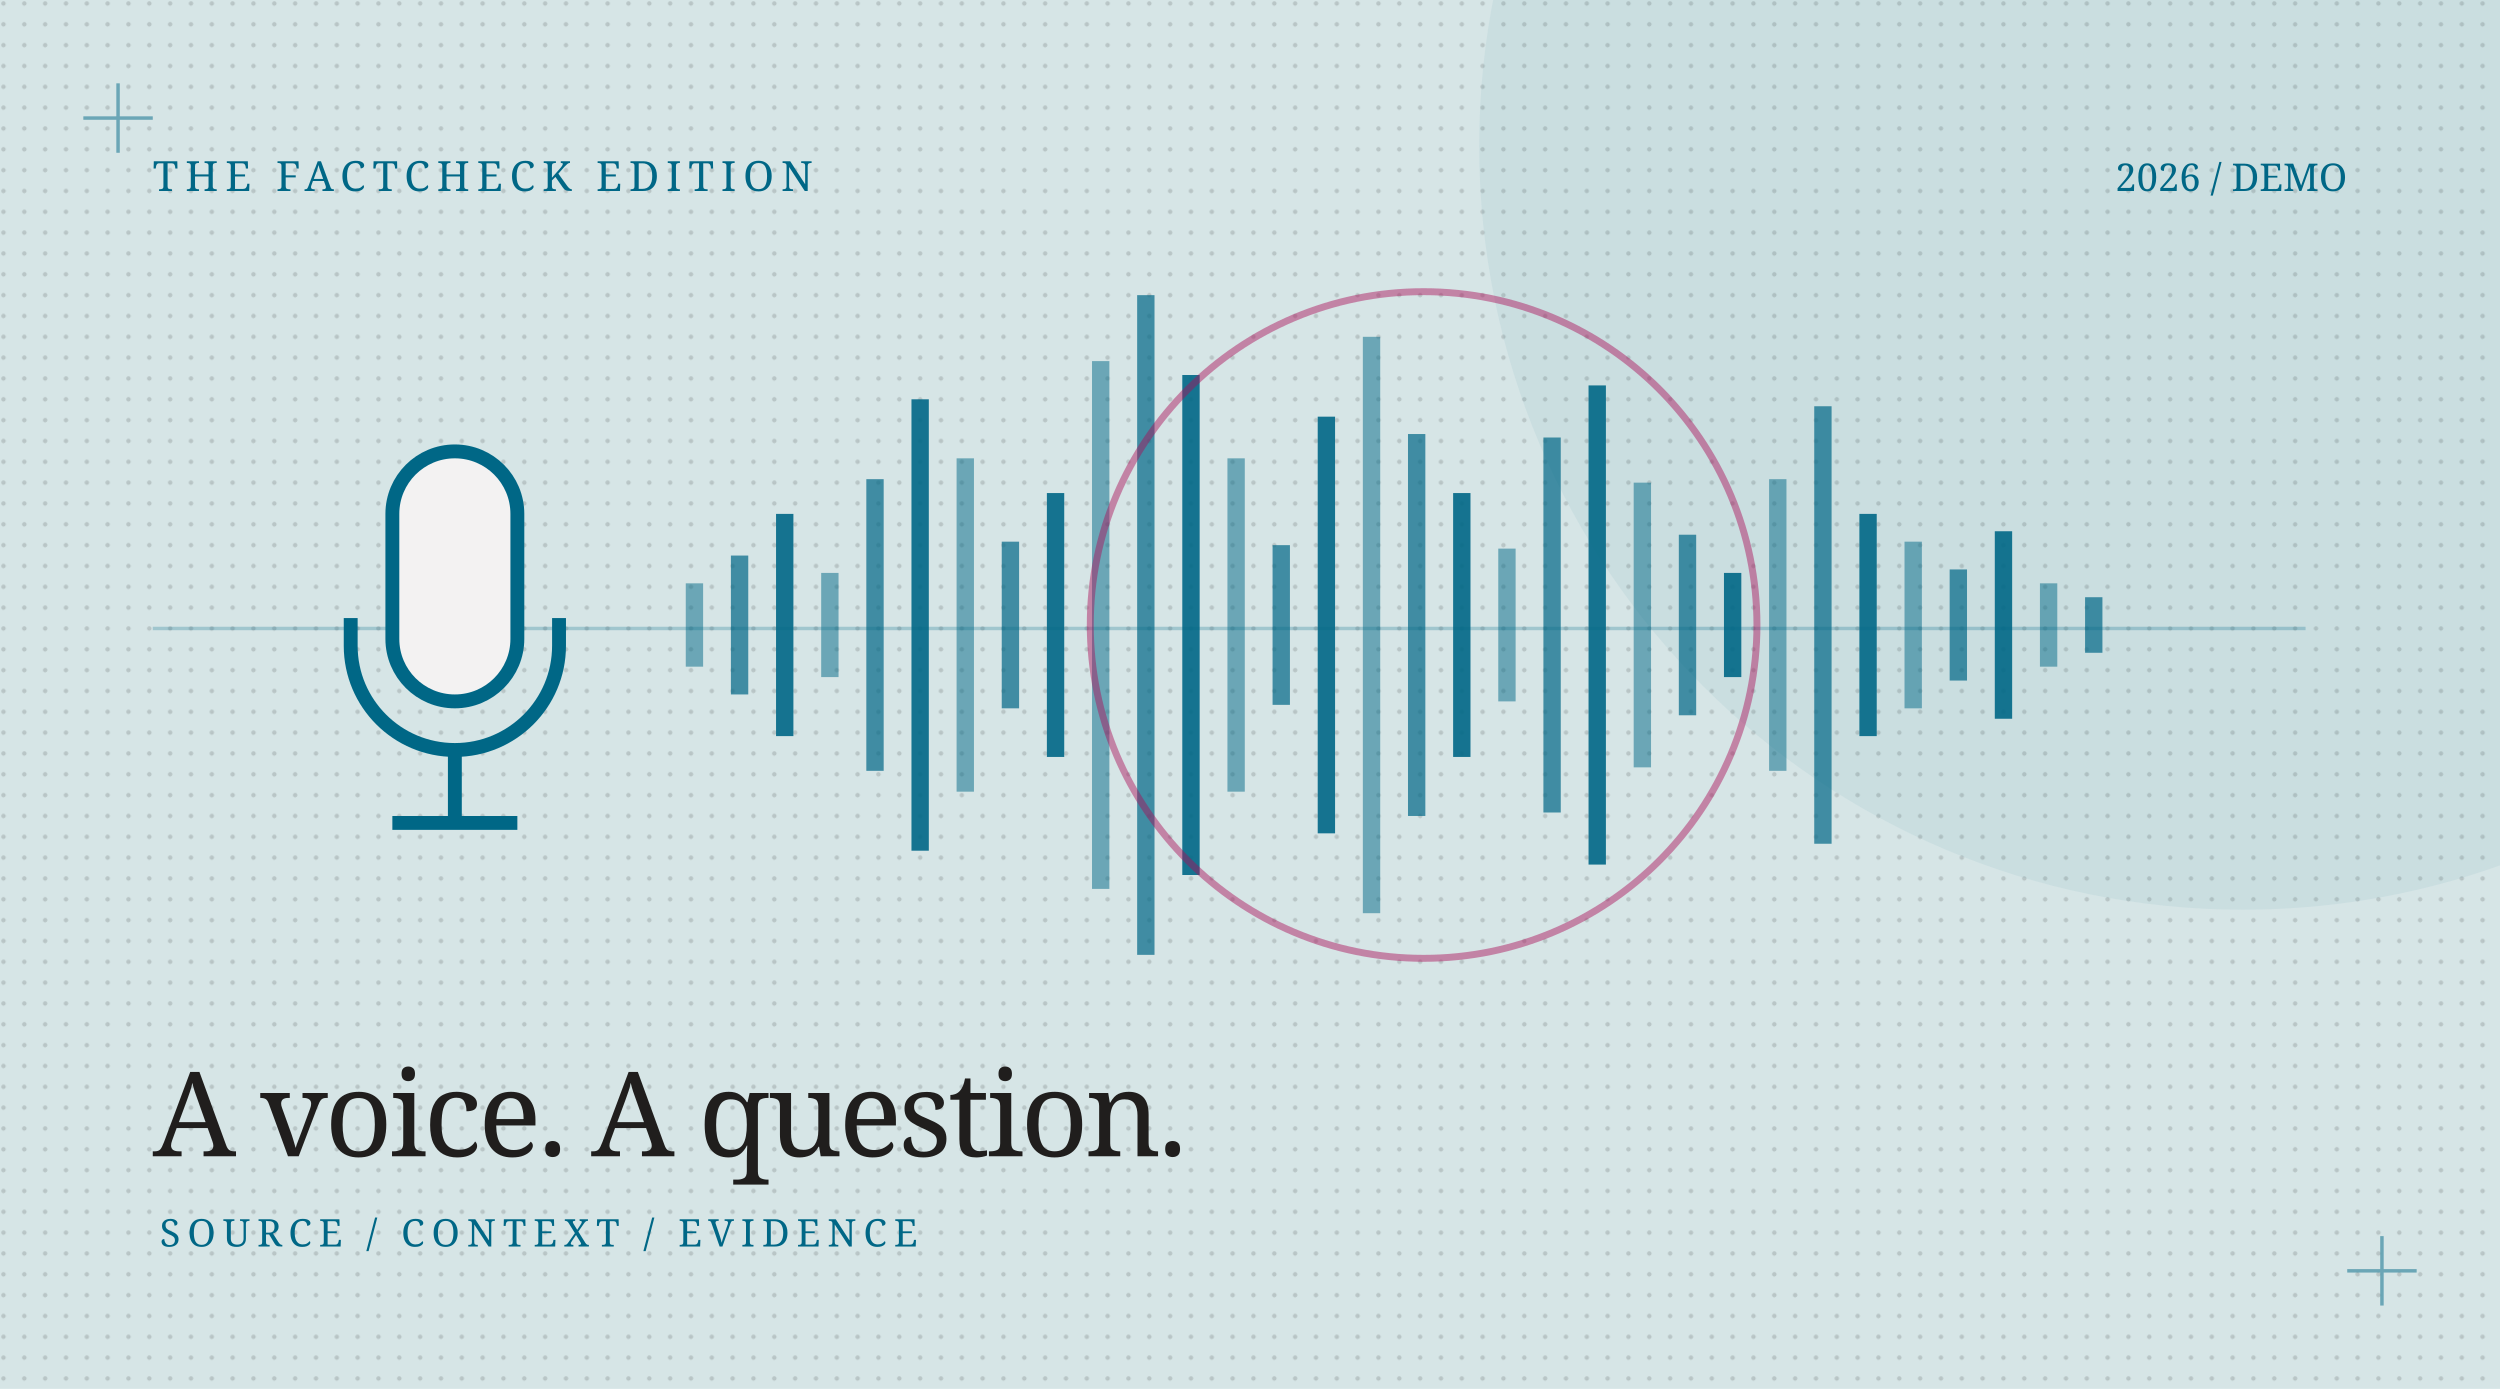
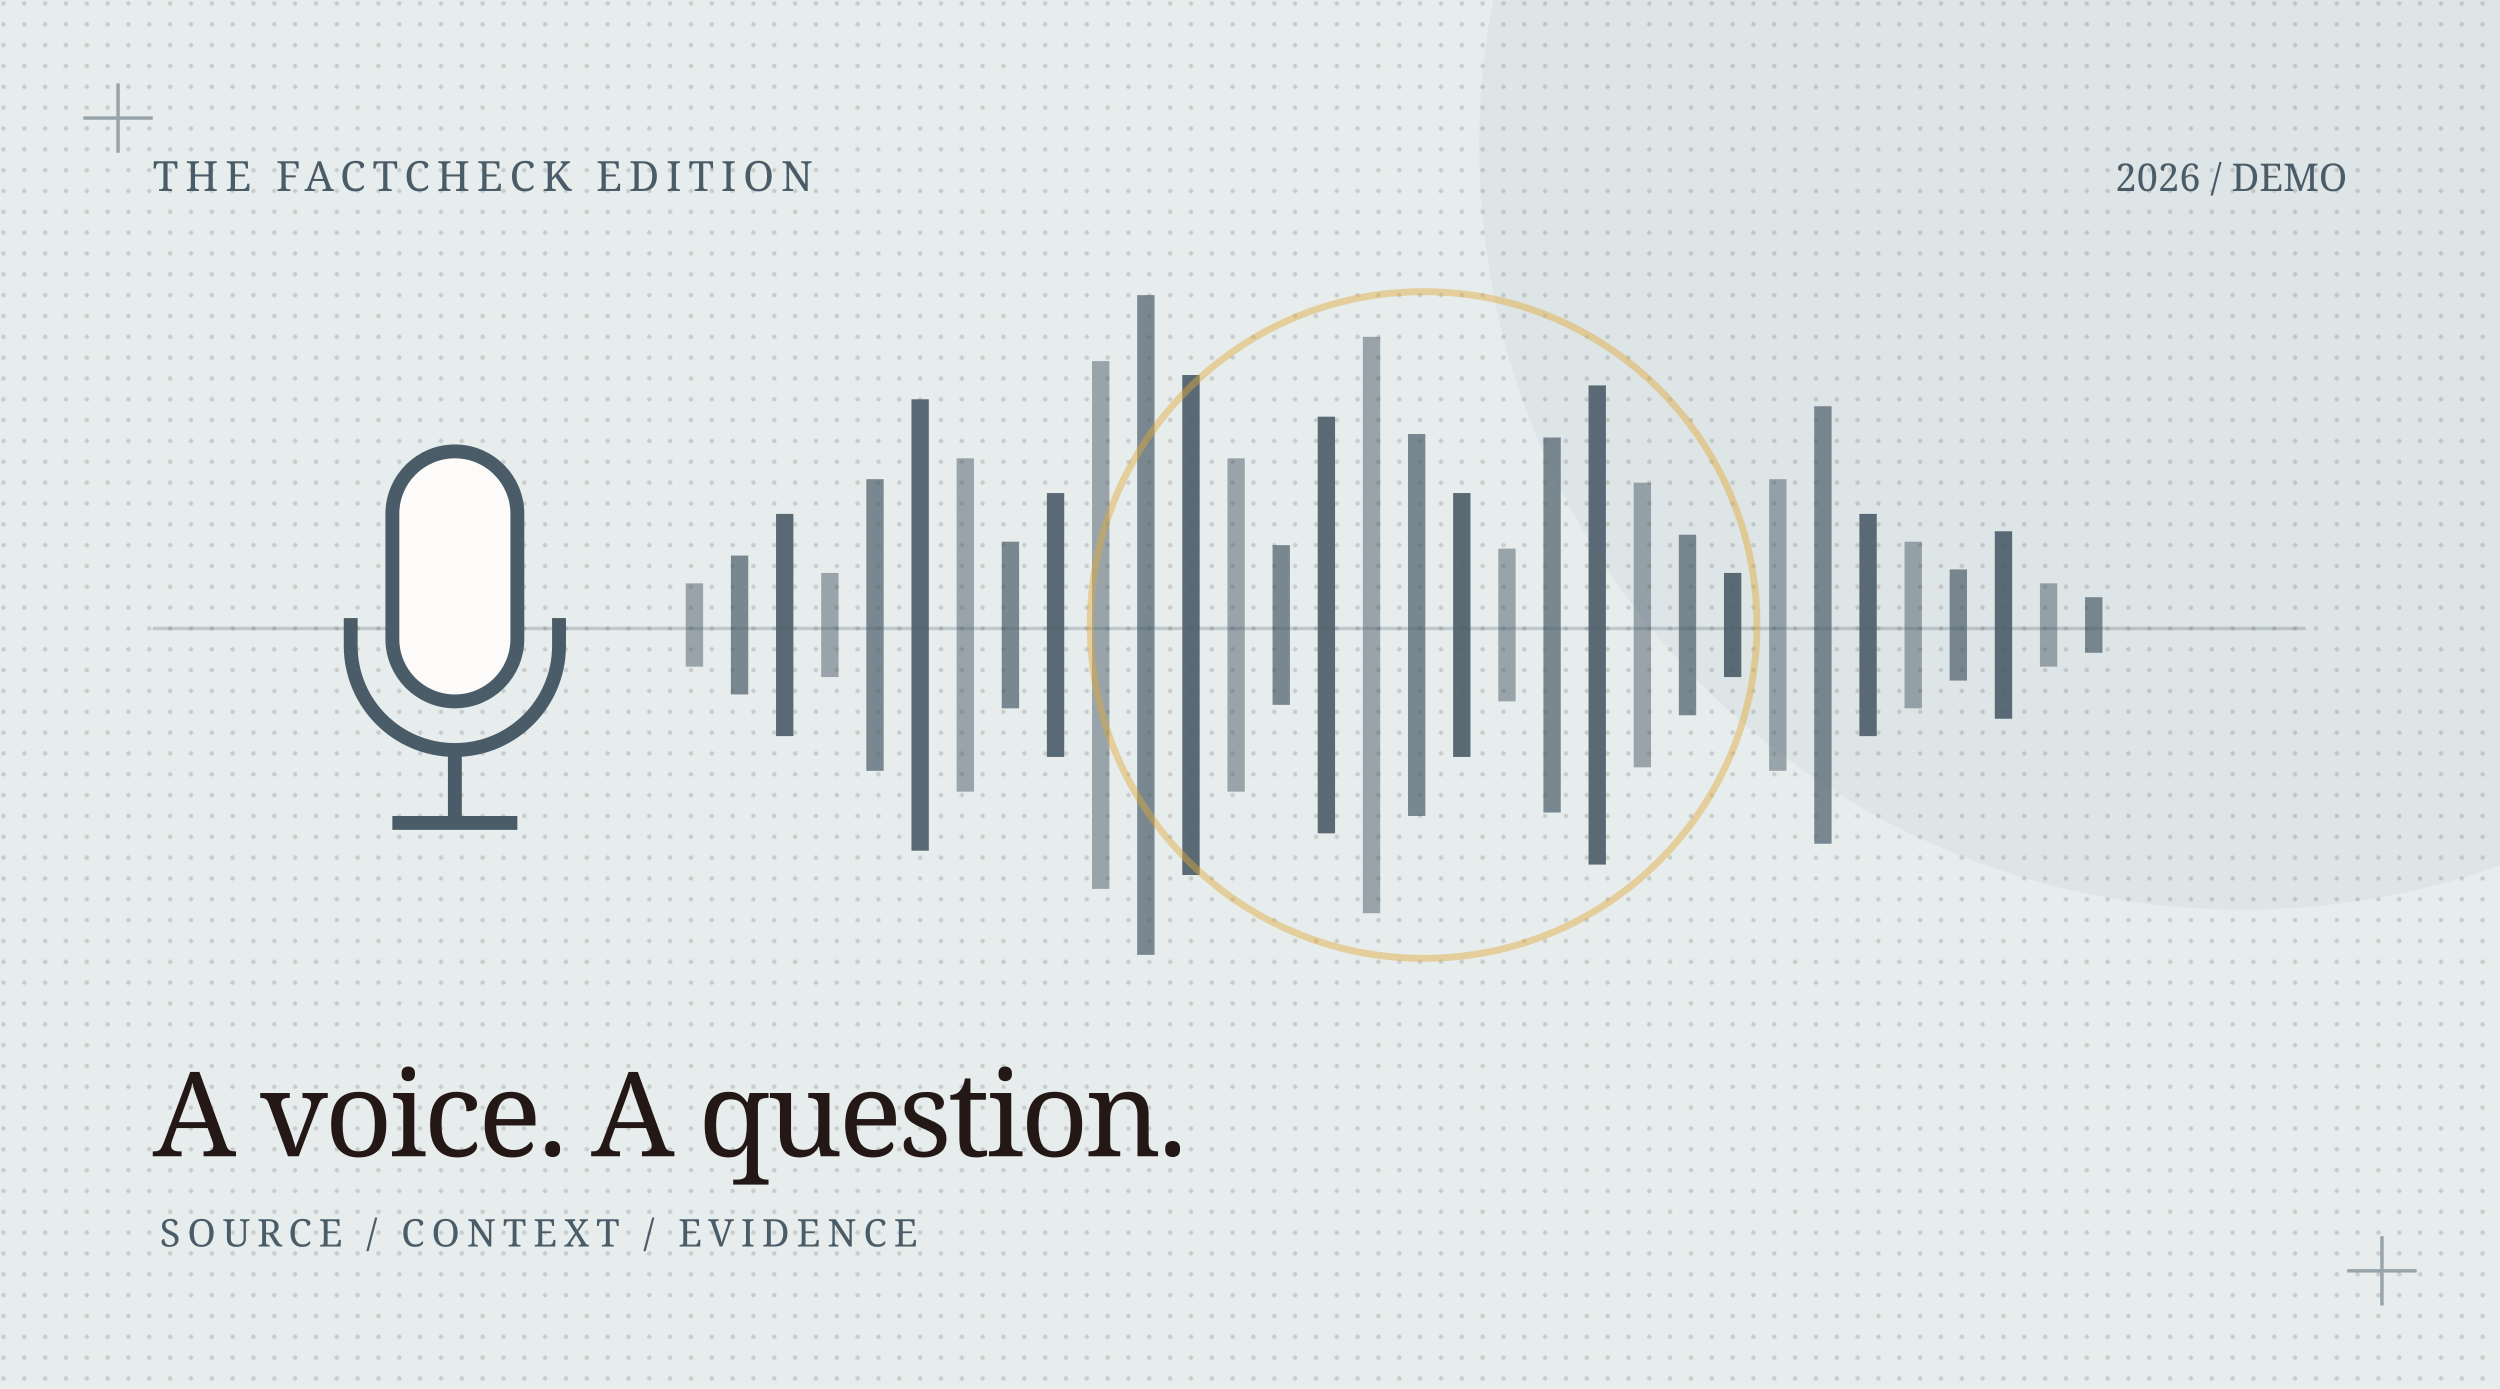
<svg xmlns="http://www.w3.org/2000/svg" viewBox="0 0 720 400" role="img" aria-labelledby="title">
  <defs>
    <pattern id="dots" width="6" height="6" patternUnits="userSpaceOnUse">
-       <circle cx="1" cy="1" r=".65" fill="#201e1d" opacity=".16" />
+       <circle cx="1" cy="1" r=".65" fill="#231815" opacity=".16" />
    </pattern>
  </defs>
-   <path fill="#d6e5e6" d="M0 0h720v400H0z" />
+   <path fill="#e7eded" d="M0 0h720v400H0z" />
  <path fill="url(#dots)" d="M0 0h720v400H0z" />
-   <circle cx="646" cy="42" r="220" fill="#006786" opacity=".055" />
-   <g stroke="#006786" stroke-width="1" opacity=".5">
+   <circle cx="646" cy="42" r="220" fill="#4a5c68" opacity=".055" />
+   <g stroke="#4a5c68" stroke-width="1" opacity=".5">
    <path d="M24 34h20m-10-10v20M676 366h20m-10-10v20" />
  </g>
-   <text x="44" y="55" fill="#006786" font-family="Georgia,serif" font-size="12" letter-spacing="2">THE FACTCHECK EDITION</text>
-   <path d="M44 181h620" stroke="#006786" stroke-width="1" opacity=".25" />
-   <path d="M200 168v24" stroke="#006786" stroke-width="5" opacity="0.5" />
-   <path d="M213 160v40" stroke="#006786" stroke-width="5" opacity="0.7" />
-   <path d="M226 148v64" stroke="#006786" stroke-width="5" opacity="0.9" />
-   <path d="M239 165v30" stroke="#006786" stroke-width="5" opacity="0.5" />
-   <path d="M252 138v84" stroke="#006786" stroke-width="5" opacity="0.7" />
-   <path d="M265 115v130" stroke="#006786" stroke-width="5" opacity="0.9" />
-   <path d="M278 132v96" stroke="#006786" stroke-width="5" opacity="0.5" />
-   <path d="M291 156v48" stroke="#006786" stroke-width="5" opacity="0.7" />
-   <path d="M304 142v76" stroke="#006786" stroke-width="5" opacity="0.9" />
-   <path d="M317 104v152" stroke="#006786" stroke-width="5" opacity="0.5" />
-   <path d="M330 85v190" stroke="#006786" stroke-width="5" opacity="0.7" />
-   <path d="M343 108v144" stroke="#006786" stroke-width="5" opacity="0.9" />
-   <path d="M356 132v96" stroke="#006786" stroke-width="5" opacity="0.5" />
-   <path d="M369 157v46" stroke="#006786" stroke-width="5" opacity="0.7" />
-   <path d="M382 120v120" stroke="#006786" stroke-width="5" opacity="0.9" />
-   <path d="M395 97v166" stroke="#006786" stroke-width="5" opacity="0.5" />
-   <path d="M408 125v110" stroke="#006786" stroke-width="5" opacity="0.7" />
-   <path d="M421 142v76" stroke="#006786" stroke-width="5" opacity="0.9" />
-   <path d="M434 158v44" stroke="#006786" stroke-width="5" opacity="0.5" />
-   <path d="M447 126v108" stroke="#006786" stroke-width="5" opacity="0.7" />
-   <path d="M460 111v138" stroke="#006786" stroke-width="5" opacity="0.9" />
-   <path d="M473 139v82" stroke="#006786" stroke-width="5" opacity="0.5" />
-   <path d="M486 154v52" stroke="#006786" stroke-width="5" opacity="0.7" />
-   <path d="M499 165v30" stroke="#006786" stroke-width="5" opacity="0.9" />
-   <path d="M512 138v84" stroke="#006786" stroke-width="5" opacity="0.5" />
-   <path d="M525 117v126" stroke="#006786" stroke-width="5" opacity="0.7" />
-   <path d="M538 148v64" stroke="#006786" stroke-width="5" opacity="0.9" />
-   <path d="M551 156v48" stroke="#006786" stroke-width="5" opacity="0.5" />
-   <path d="M564 164v32" stroke="#006786" stroke-width="5" opacity="0.7" />
-   <path d="M577 153v54" stroke="#006786" stroke-width="5" opacity="0.9" />
-   <path d="M590 168v24" stroke="#006786" stroke-width="5" opacity="0.5" />
-   <path d="M603 172v16" stroke="#006786" stroke-width="5" opacity="0.7" />
-   <g transform="translate(96 130)" fill="none" stroke="#006786" stroke-width="4">
-     <rect x="17" y="0" width="36" height="72" rx="18" fill="#f3f2f2" />
+   <text x="44" y="55" fill="#4a5c68" font-family="Georgia,serif" font-size="12" letter-spacing="2">THE FACTCHECK EDITION</text>
+   <path d="M44 181h620" stroke="#4a5c68" stroke-width="1" opacity=".25" />
+   <path d="M200 168v24" stroke="#4a5c68" stroke-width="5" opacity="0.5" />
+   <path d="M213 160v40" stroke="#4a5c68" stroke-width="5" opacity="0.7" />
+   <path d="M226 148v64" stroke="#4a5c68" stroke-width="5" opacity="0.9" />
+   <path d="M239 165v30" stroke="#4a5c68" stroke-width="5" opacity="0.5" />
+   <path d="M252 138v84" stroke="#4a5c68" stroke-width="5" opacity="0.7" />
+   <path d="M265 115v130" stroke="#4a5c68" stroke-width="5" opacity="0.9" />
+   <path d="M278 132v96" stroke="#4a5c68" stroke-width="5" opacity="0.5" />
+   <path d="M291 156v48" stroke="#4a5c68" stroke-width="5" opacity="0.7" />
+   <path d="M304 142v76" stroke="#4a5c68" stroke-width="5" opacity="0.9" />
+   <path d="M317 104v152" stroke="#4a5c68" stroke-width="5" opacity="0.5" />
+   <path d="M330 85v190" stroke="#4a5c68" stroke-width="5" opacity="0.7" />
+   <path d="M343 108v144" stroke="#4a5c68" stroke-width="5" opacity="0.9" />
+   <path d="M356 132v96" stroke="#4a5c68" stroke-width="5" opacity="0.5" />
+   <path d="M369 157v46" stroke="#4a5c68" stroke-width="5" opacity="0.7" />
+   <path d="M382 120v120" stroke="#4a5c68" stroke-width="5" opacity="0.9" />
+   <path d="M395 97v166" stroke="#4a5c68" stroke-width="5" opacity="0.5" />
+   <path d="M408 125v110" stroke="#4a5c68" stroke-width="5" opacity="0.7" />
+   <path d="M421 142v76" stroke="#4a5c68" stroke-width="5" opacity="0.9" />
+   <path d="M434 158v44" stroke="#4a5c68" stroke-width="5" opacity="0.5" />
+   <path d="M447 126v108" stroke="#4a5c68" stroke-width="5" opacity="0.7" />
+   <path d="M460 111v138" stroke="#4a5c68" stroke-width="5" opacity="0.9" />
+   <path d="M473 139v82" stroke="#4a5c68" stroke-width="5" opacity="0.5" />
+   <path d="M486 154v52" stroke="#4a5c68" stroke-width="5" opacity="0.7" />
+   <path d="M499 165v30" stroke="#4a5c68" stroke-width="5" opacity="0.9" />
+   <path d="M512 138v84" stroke="#4a5c68" stroke-width="5" opacity="0.5" />
+   <path d="M525 117v126" stroke="#4a5c68" stroke-width="5" opacity="0.7" />
+   <path d="M538 148v64" stroke="#4a5c68" stroke-width="5" opacity="0.9" />
+   <path d="M551 156v48" stroke="#4a5c68" stroke-width="5" opacity="0.5" />
+   <path d="M564 164v32" stroke="#4a5c68" stroke-width="5" opacity="0.7" />
+   <path d="M577 153v54" stroke="#4a5c68" stroke-width="5" opacity="0.9" />
+   <path d="M590 168v24" stroke="#4a5c68" stroke-width="5" opacity="0.5" />
+   <path d="M603 172v16" stroke="#4a5c68" stroke-width="5" opacity="0.7" />
+   <g transform="translate(96 130)" fill="none" stroke="#4a5c68" stroke-width="4">
+     <rect x="17" y="0" width="36" height="72" rx="18" fill="#fcfbf9" />
    <path d="M5 48v8a30 30 0 0 0 60 0v-8M35 86v21m-18 0h36" />
  </g>
-   <circle cx="410" cy="180" r="96" fill="none" stroke="#aa0b56" stroke-width="2" opacity=".45" />
-   <text x="44" y="333" fill="#201e1d" font-family="Georgia,serif" font-size="34" letter-spacing="-1">A voice. A question.</text>
-   <text x="46" y="359" fill="#006786" font-family="Georgia,serif" font-size="11" letter-spacing="2">SOURCE / CONTEXT / EVIDENCE</text>
-   <text x="676" y="55" text-anchor="end" fill="#006786" font-family="Georgia,serif" font-size="11">2026 / DEMO</text>
+   <circle cx="410" cy="180" r="96" fill="none" stroke="#dfa837" stroke-width="2" opacity=".45" />
+   <text x="44" y="333" fill="#231815" font-family="Georgia,serif" font-size="34" letter-spacing="-1">A voice. A question.</text>
+   <text x="46" y="359" fill="#4a5c68" font-family="Georgia,serif" font-size="11" letter-spacing="2">SOURCE / CONTEXT / EVIDENCE</text>
+   <text x="676" y="55" text-anchor="end" fill="#4a5c68" font-family="Georgia,serif" font-size="11">2026 / DEMO</text>
</svg>
